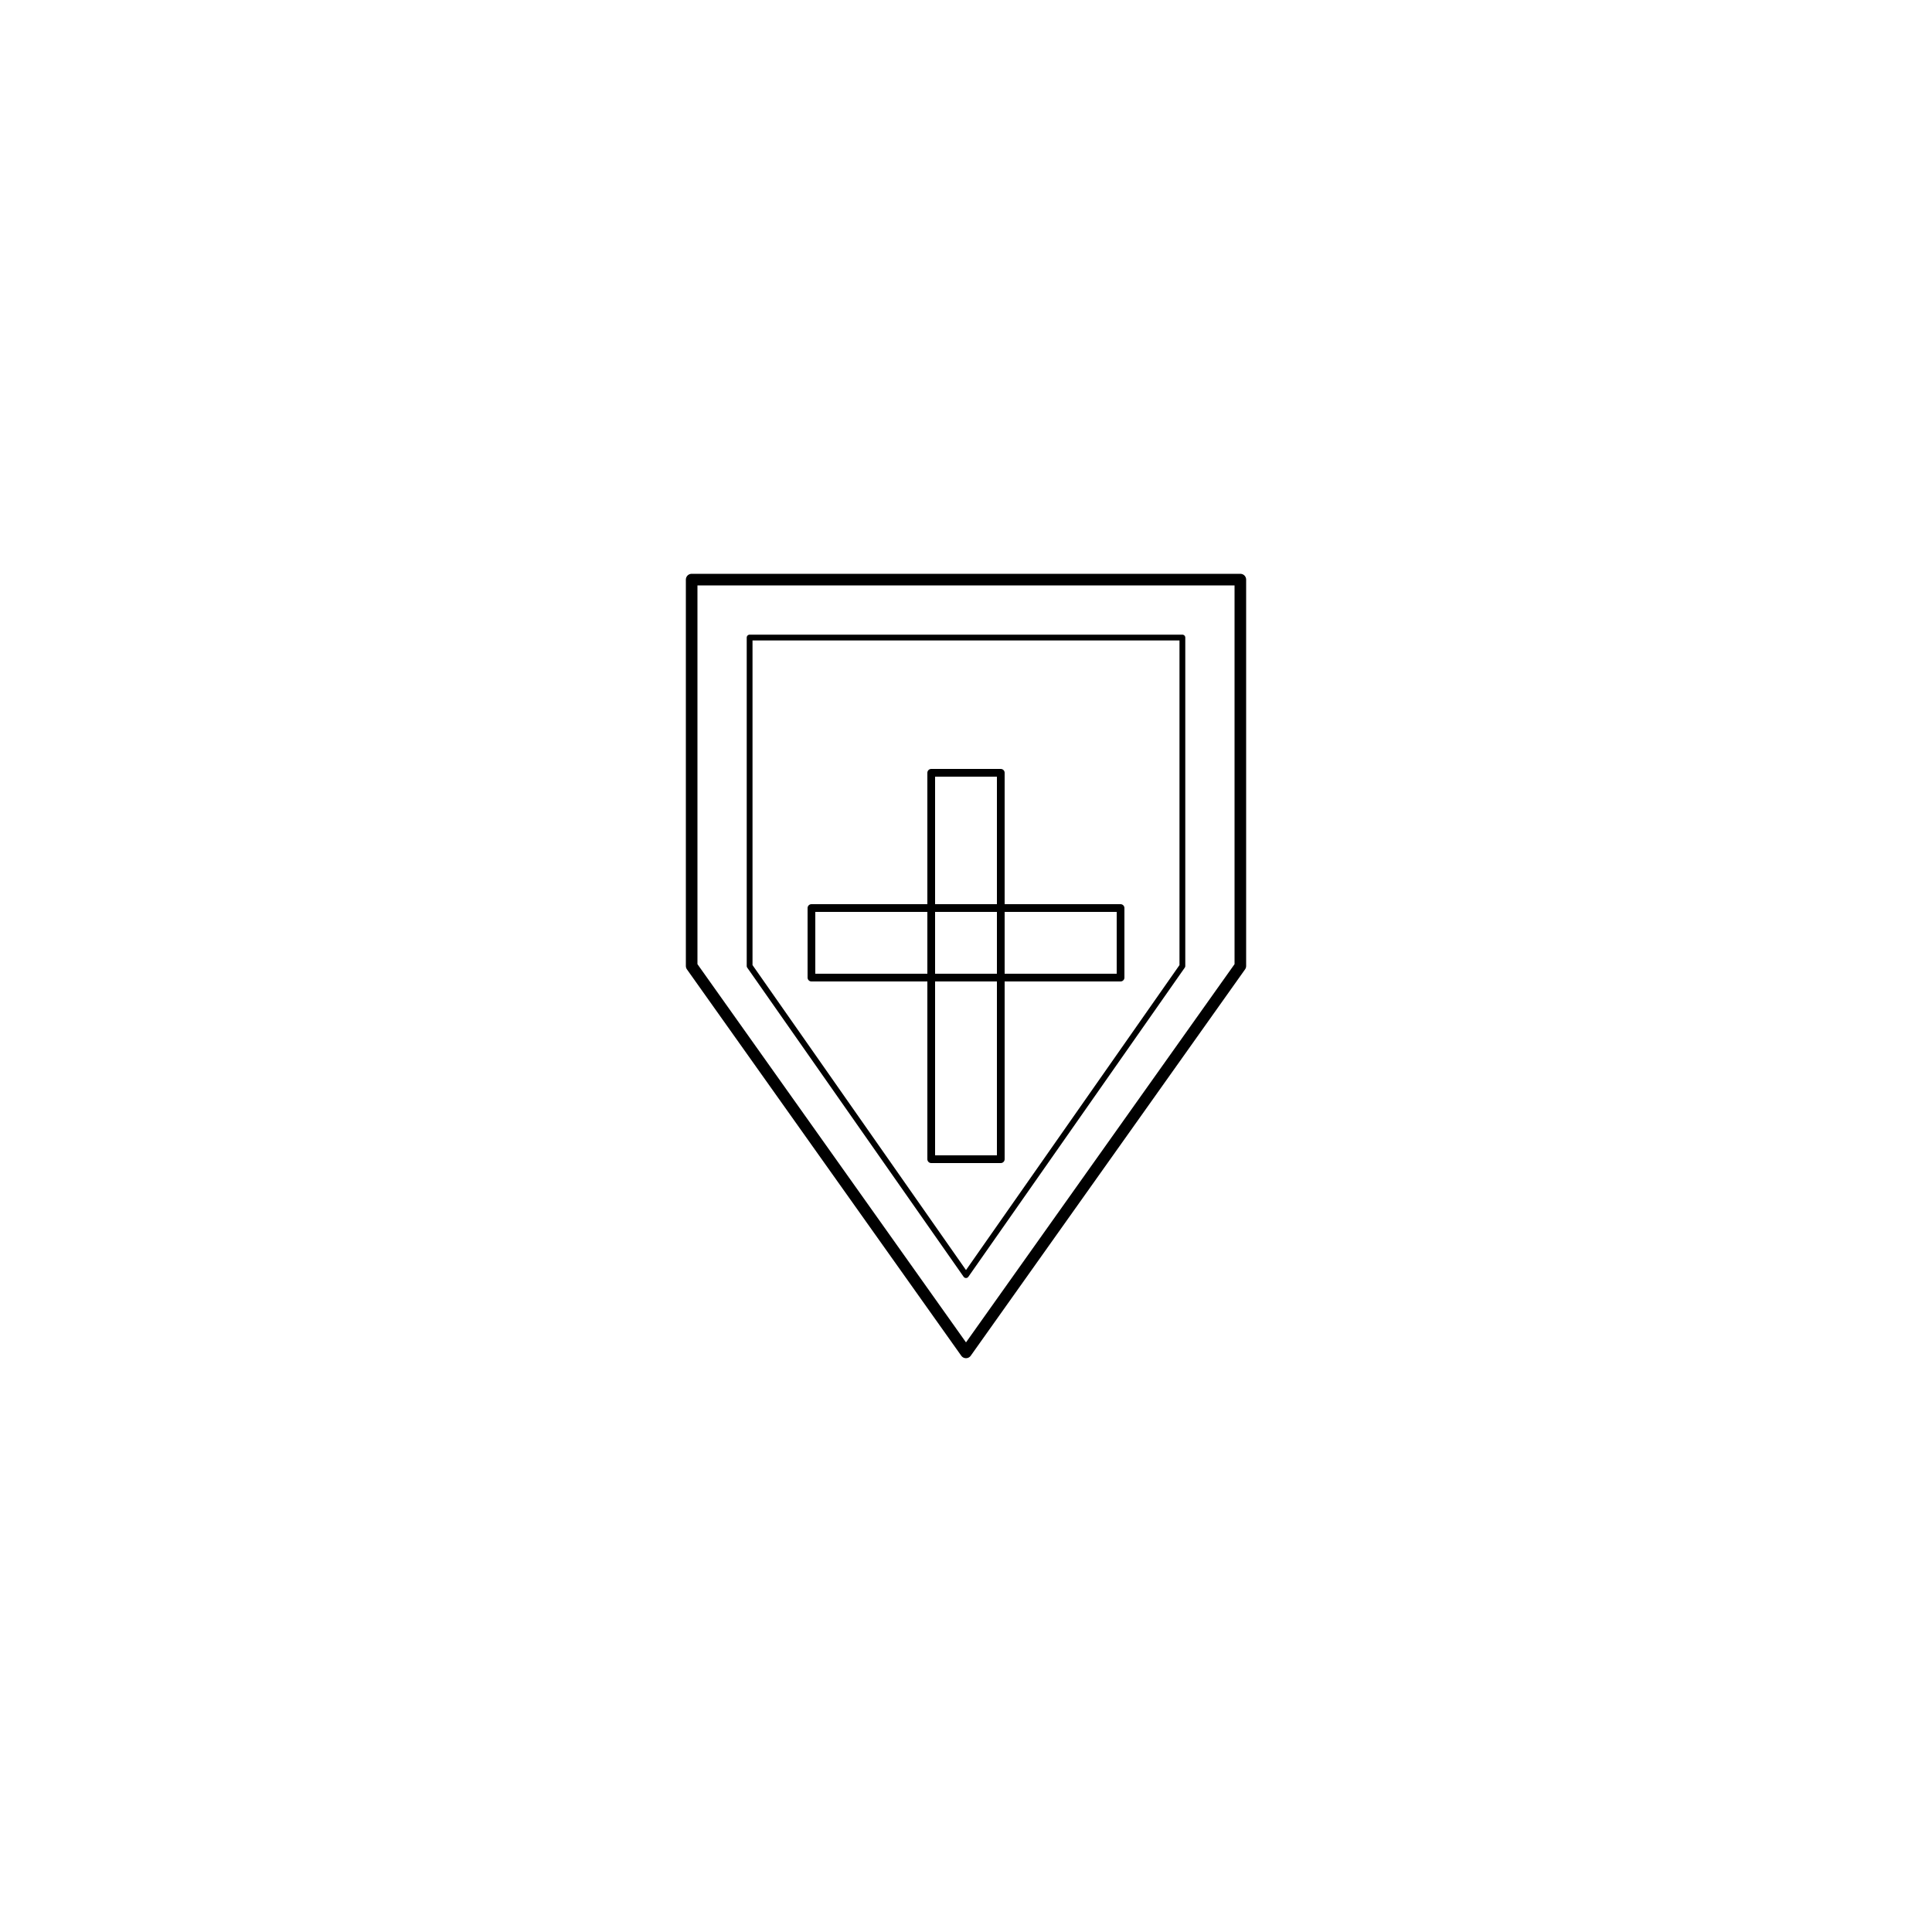
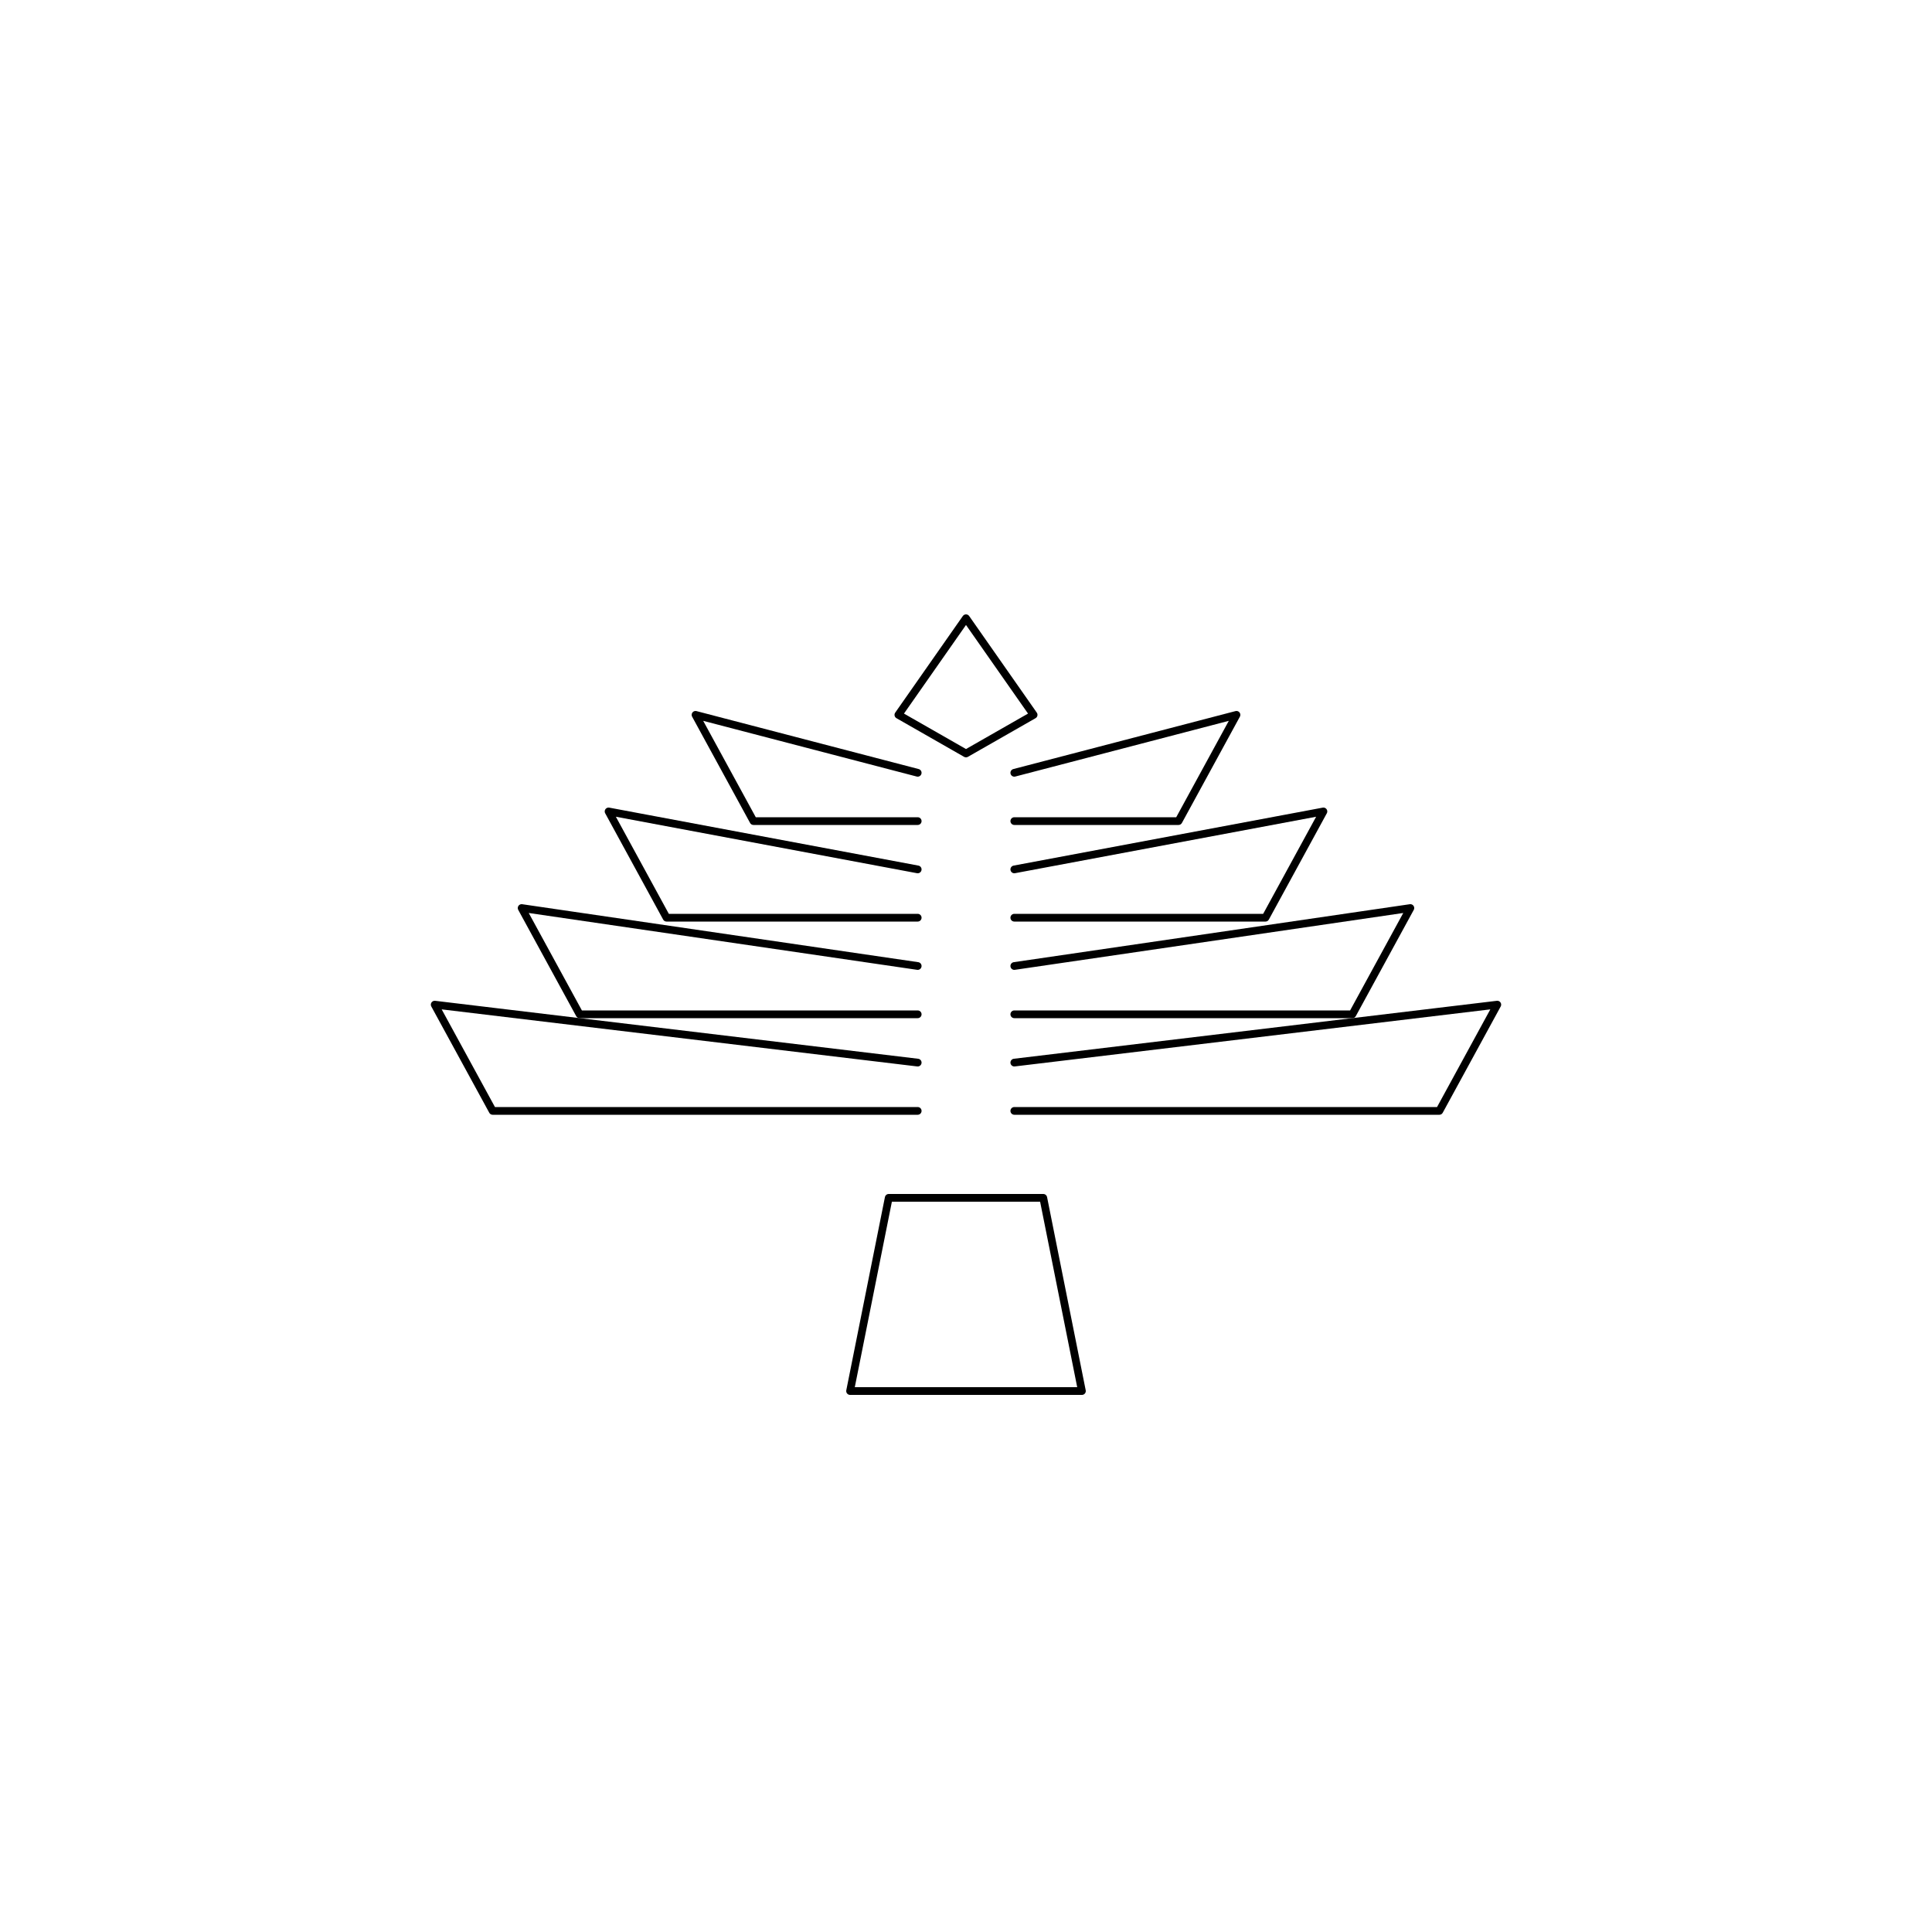
<svg xmlns="http://www.w3.org/2000/svg" viewBox="0 0 1000 1000" width="1000" height="1000">
  <g fill="none" stroke="#000000" stroke-linecap="round" stroke-linejoin="round">
-     <polygon points="358.0,300.0 642.0,300.0 642.0,500.0 500.0,700.0 358.0,500.0" stroke-width="6" />
-     <polygon points="388.0,330.0 612.0,330.0 612.0,500.0 500.0,660.0 388.0,500.0" stroke-width="3" />
-     <rect x="482" y="400" width="36" height="200" stroke-width="4" />
-     <rect x="420" y="470" width="160" height="36" stroke-width="4" />
+     <polygon points="500.0,320.0 535.0,370.0 500.0,390.0 465.0,370.0" stroke-width="4" />
+     <path d="M 525.0 400.0 L 640.0 370.0 L 610.0 425.0 L 525.0 425.0" stroke-width="4" />
+     <path d="M 475.0 400.0 L 360.0 370.0 L 390.0 425.0 L 475.0 425.0" stroke-width="4" />
+     <path d="M 525.0 450.0 L 685.0 420.0 L 655.0 475.0 L 525.0 475.0" stroke-width="4" />
+     <path d="M 475.0 450.0 L 315.0 420.0 L 345.0 475.0 L 475.0 475.0" stroke-width="4" />
+     <path d="M 525.0 500.0 L 730.0 470.0 L 700.0 525.0 L 525.0 525.0" stroke-width="4" />
+     <path d="M 475.0 500.0 L 270.0 470.0 L 300.0 525.0 L 475.0 525.0" stroke-width="4" />
+     <path d="M 525.0 550.0 L 775.0 520.0 L 745.0 575.0 L 525.0 575.0" stroke-width="4" />
+     <path d="M 475.0 550.0 L 225.0 520.0 L 255.0 575.0 L 475.0 575.0" stroke-width="4" />
+     <polygon points="460.0,620.0 540.0,620.0 560.0,720.0 440.0,720.0" stroke-width="4" />
  </g>
</svg>
